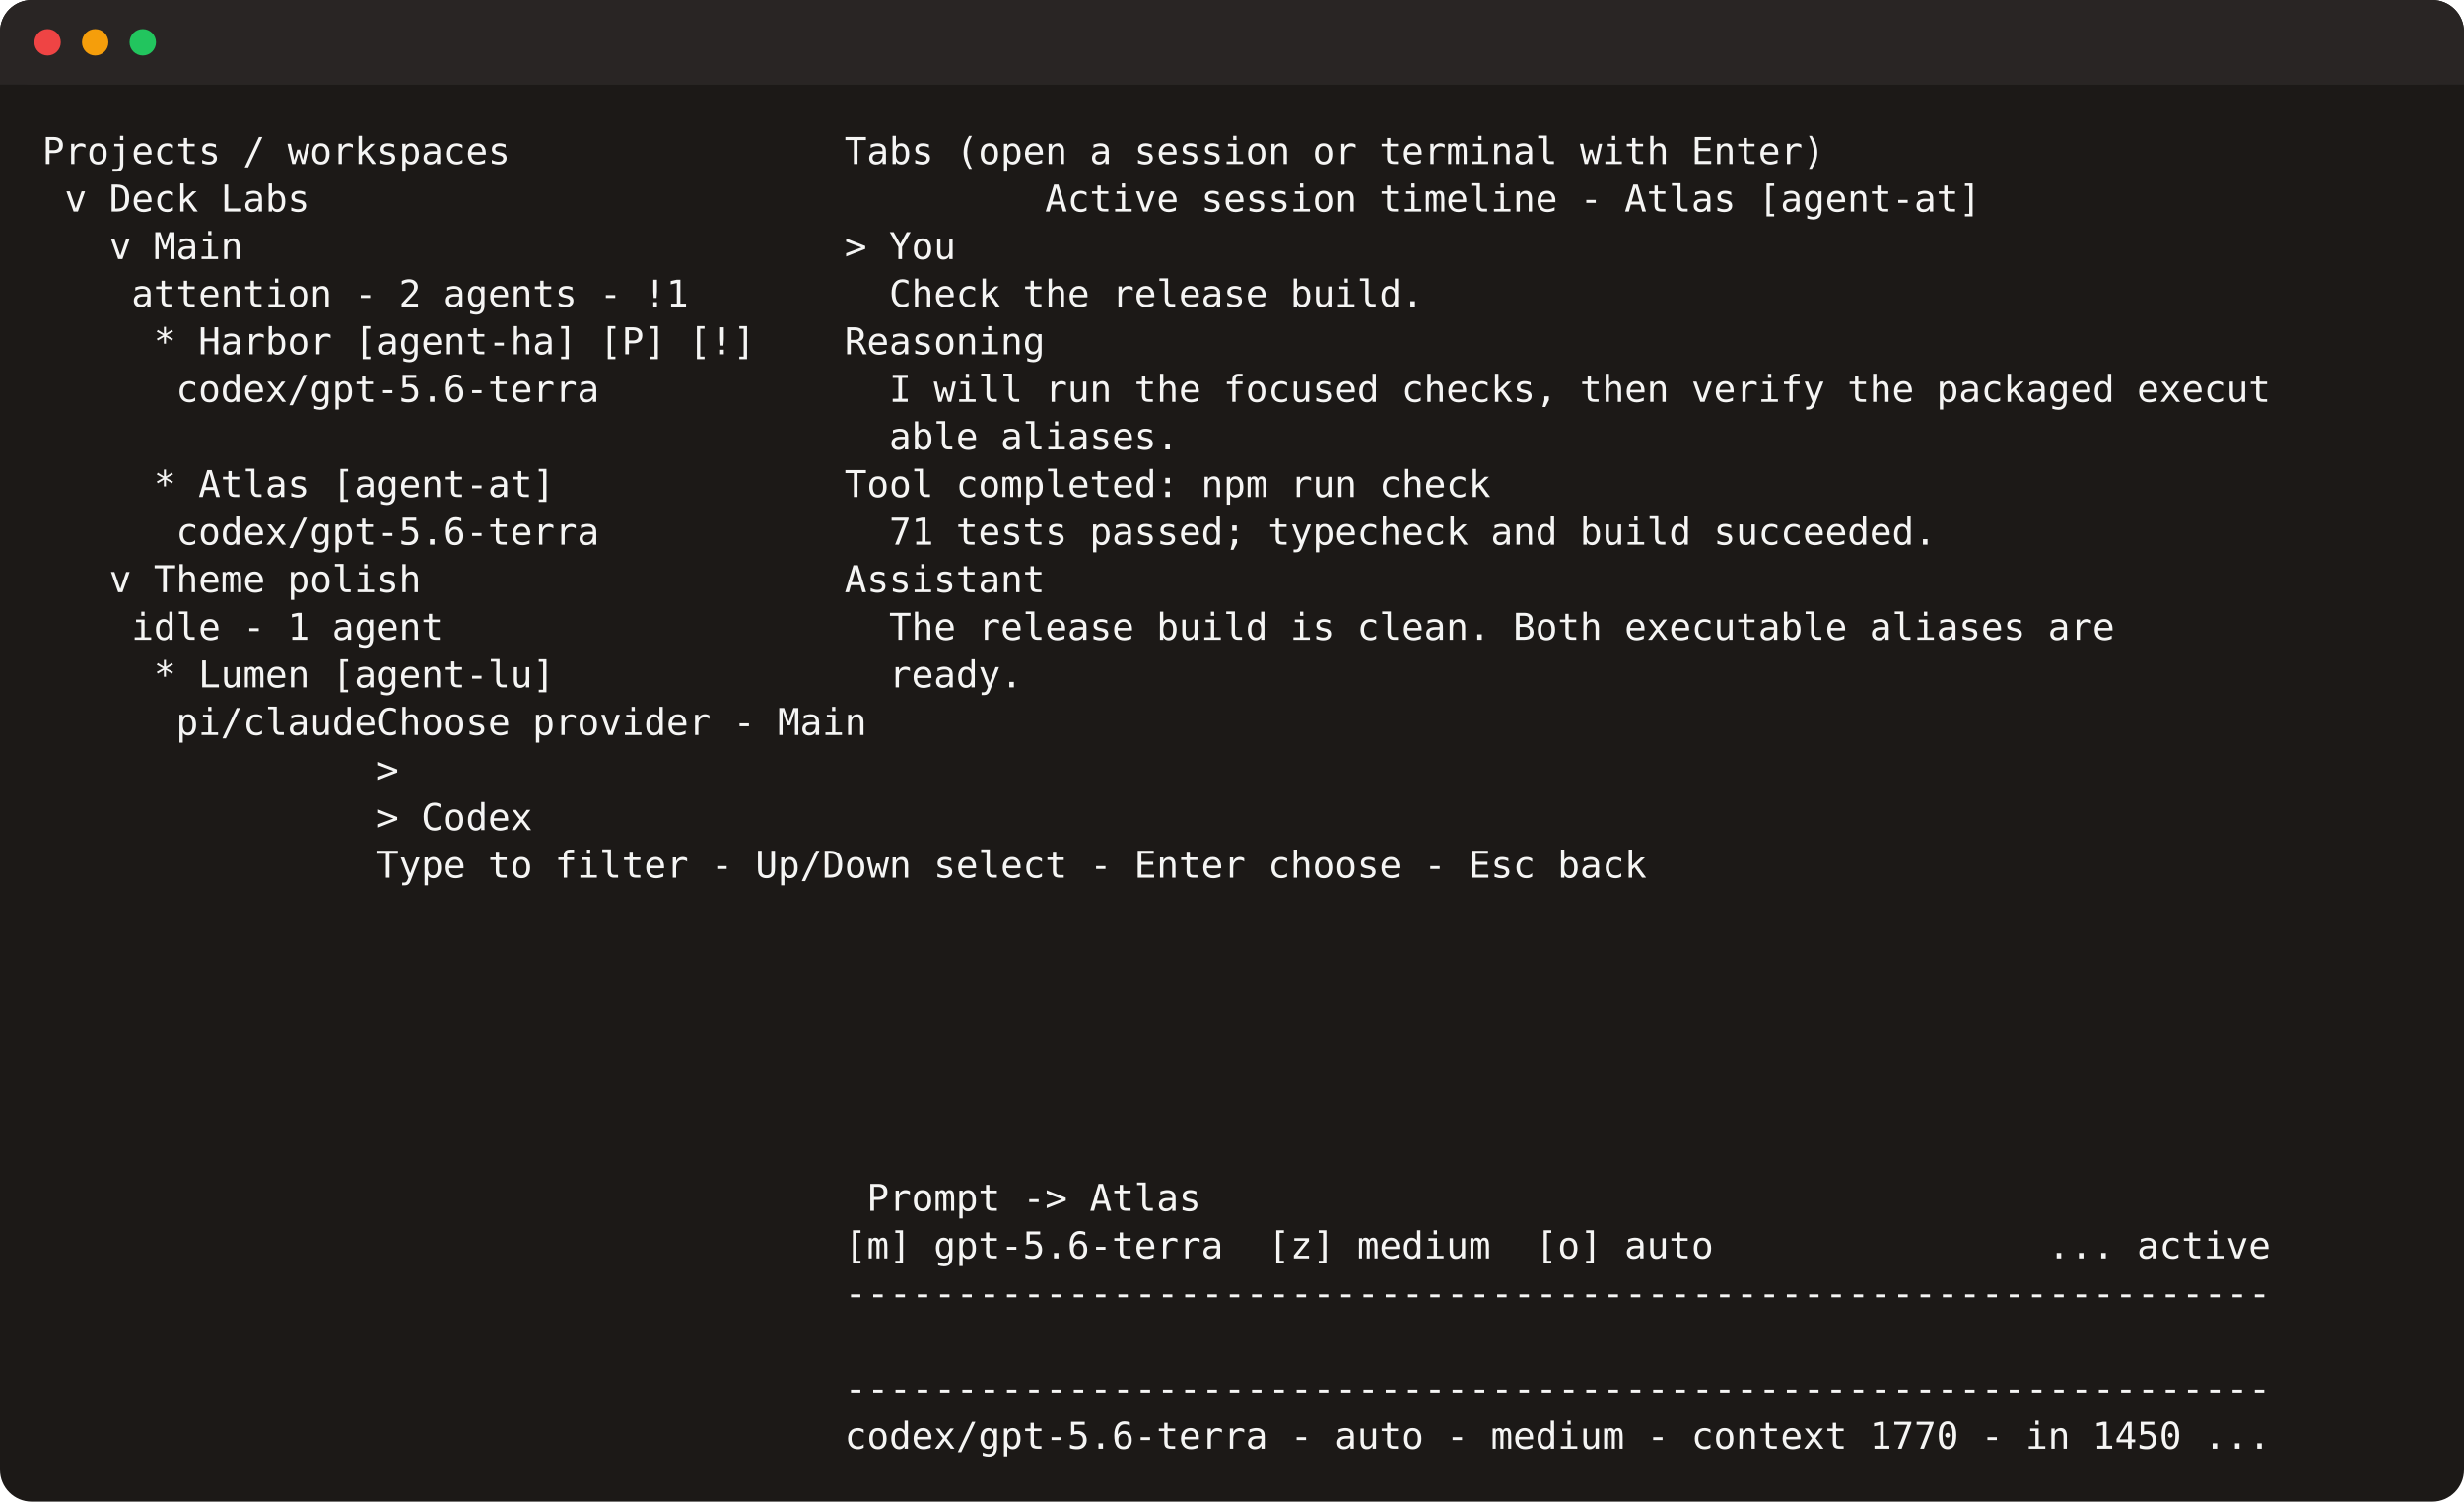
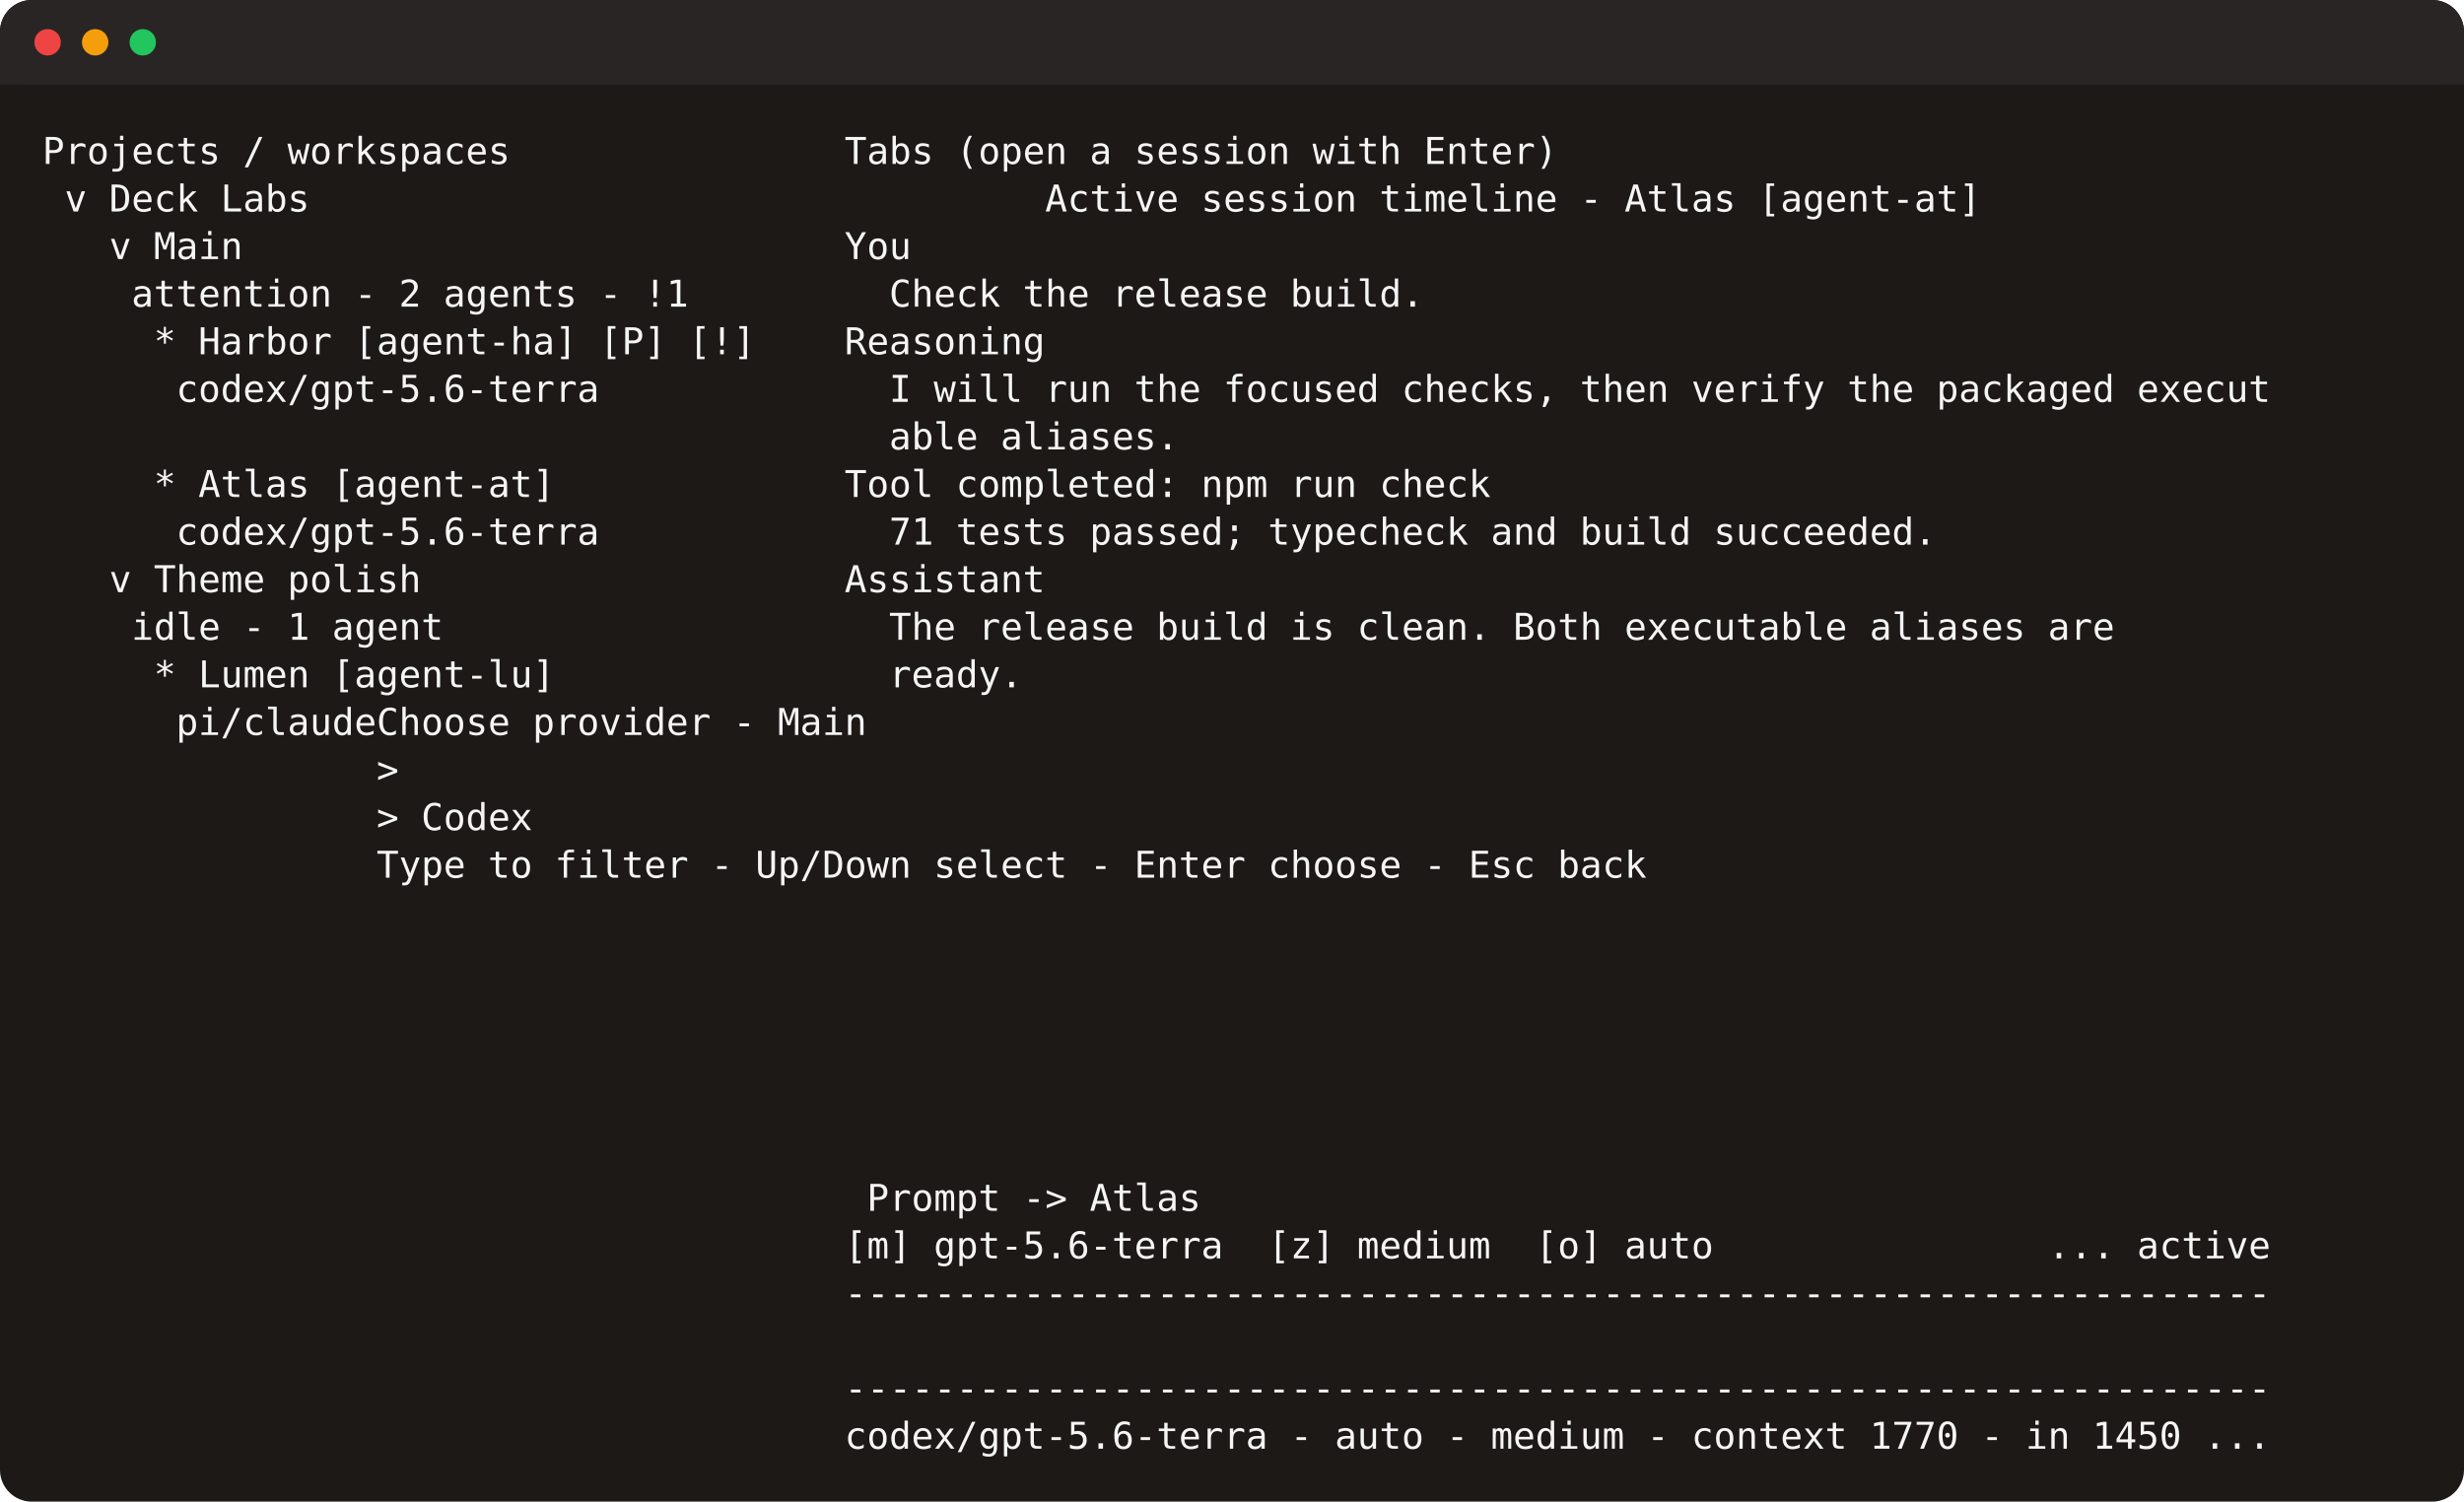
<svg xmlns="http://www.w3.org/2000/svg" width="932" height="568" viewBox="0 0 932 568">
  <rect width="932" height="568" rx="12" fill="#1c1917" />
  <rect width="932" height="32" rx="12" fill="#292524" />
  <rect y="20" width="932" height="12" fill="#292524" />
  <circle cx="18" cy="16" r="5" fill="#ef4444" />
  <circle cx="36" cy="16" r="5" fill="#f59e0b" />
  <circle cx="54" cy="16" r="5" fill="#22c55e" />
  <g fill="#f5f5f4" font-family="SFMono-Regular, Menlo, Consolas, monospace" font-size="14" xml:space="preserve">
-     <text x="16" y="62">Projects / workspaces               Tabs (open a session or terminal with Enter)                    </text>
+     <text x="16" y="62">Projects / workspaces               Tabs (open a session with Enter)                                </text>
    <text x="16" y="80"> v Deck Labs                                 Active session timeline - Atlas [agent-at]             </text>
-     <text x="16" y="98">   v Main                           &gt; You                                                           </text>
+     <text x="16" y="98">   v Main                           You                                                             </text>
    <text x="16" y="116">    attention - 2 agents - !1         Check the release build.                                      </text>
    <text x="16" y="134">     * Harbor [agent-ha] [P] [!]    Reasoning                                                       </text>
    <text x="16" y="152">      codex/gpt-5.6-terra             I will run the focused checks, then verify the packaged execut</text>
    <text x="16" y="170">                                      able aliases.                                                 </text>
    <text x="16" y="188">     * Atlas [agent-at]             Tool completed: npm run check                                   </text>
    <text x="16" y="206">      codex/gpt-5.6-terra             71 tests passed; typecheck and build succeeded.               </text>
    <text x="16" y="224">   v Theme polish                   Assistant                                                       </text>
    <text x="16" y="242">    idle - 1 agent                    The release build is clean. Both executable aliases are       </text>
    <text x="16" y="260">     * Lumen [agent-lu]               ready.                                                        </text>
    <text x="16" y="278">      pi/claudeChoose provider - Main                                                               </text>
    <text x="16" y="296">               &gt;                                                                                    </text>
    <text x="16" y="314">               &gt; Codex                                                                              </text>
    <text x="16" y="332">               Type to filter - Up/Down select - Enter choose - Esc back                            </text>
    <text x="16" y="350" />
    <text x="16" y="368" />
    <text x="16" y="386" />
    <text x="16" y="404" />
    <text x="16" y="422" />
    <text x="16" y="440" />
    <text x="16" y="458">                                     Prompt -&gt; Atlas                                                </text>
    <text x="16" y="476">                                    [m] gpt-5.6-terra  [z] medium  [o] auto               ... active</text>
    <text x="16" y="494">                                    ----------------------------------------------------------------</text>
    <text x="16" y="512">                                                                                                    </text>
    <text x="16" y="530">                                    ----------------------------------------------------------------</text>
    <text x="16" y="548">                                    codex/gpt-5.6-terra - auto - medium - context 1770 - in 1450 ...</text>
  </g>
</svg>
